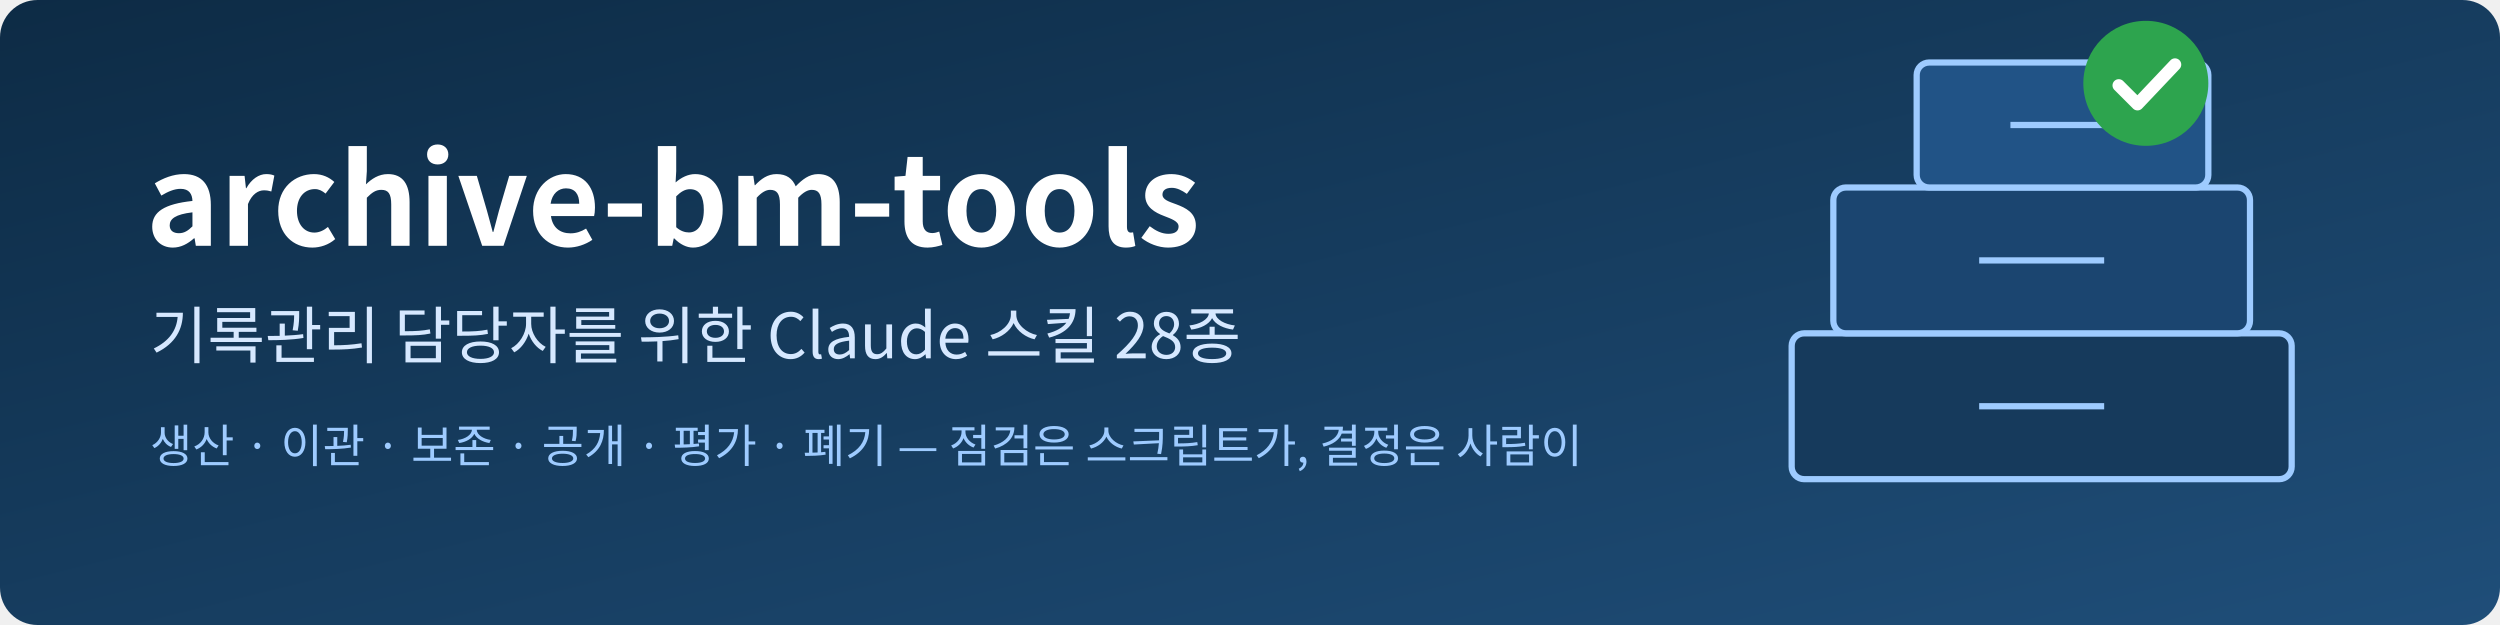
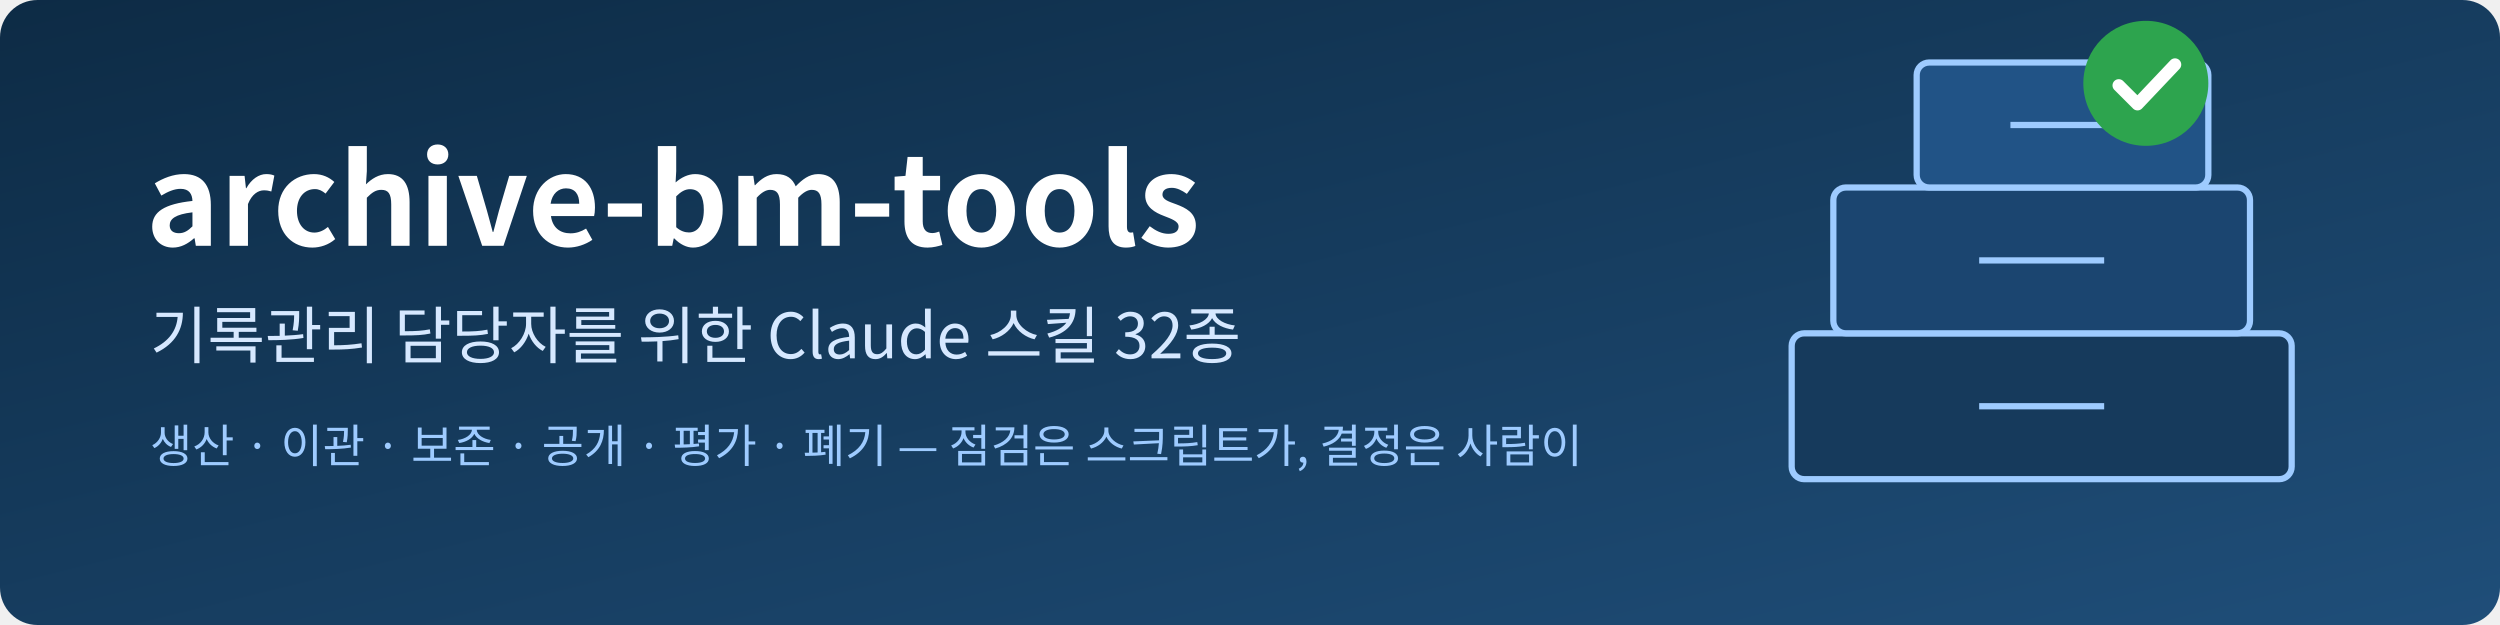
- <svg xmlns="http://www.w3.org/2000/svg" width="1200" height="300" viewBox="0 0 1200 300" role="img" aria-label="archive-bm-tools — 기록관리 담당자를 위한 Claude 스킬 28종">
+ <svg xmlns="http://www.w3.org/2000/svg" width="1200" height="300" viewBox="0 0 1200 300" role="img" aria-label="archive-bm-tools — 기록관리 담당자를 위한 Claude 스킬 32종">
  <defs>
    <linearGradient id="bg" x1="0" y1="0" x2="1" y2="1">
      <stop offset="0" stop-color="#0d2b45" />
      <stop offset="1" stop-color="#1f4e79" />
    </linearGradient>
  </defs>
  <rect width="1200" height="300" rx="18" fill="url(#bg)" />
  <g transform="translate(860,70)" fill="none" stroke="#9ecbff" stroke-width="3">
    <rect x="0" y="90" width="240" height="70" rx="6" fill="#163a5c" />
    <rect x="20" y="20" width="200" height="70" rx="6" fill="#1b4570" />
    <rect x="60" y="-40" width="140" height="60" rx="6" fill="#215386" />
    <line x1="90" y1="125" x2="150" y2="125" />
    <line x1="90" y1="55" x2="150" y2="55" />
    <line x1="105" y1="-10" x2="155" y2="-10" />
  </g>
  <g transform="translate(1030,40)">
    <circle r="30" fill="#2da44e" />
    <path d="M-13 1 L-4 10 L14 -9" fill="none" stroke="#fff" stroke-width="6" stroke-linecap="round" stroke-linejoin="round" />
  </g>
  <text x="70" y="118" font-family="'Noto Sans CJK KR','Malgun Gothic','Apple SD Gothic Neo',sans-serif" font-size="60" font-weight="700" fill="#ffffff">archive-bm-tools</text>
-   <text x="72" y="172" font-family="'Noto Sans CJK KR','Malgun Gothic','Apple SD Gothic Neo',sans-serif" font-size="30" fill="#d6e8ff">기록관리 담당자를 위한 Claude 스킬 28종</text>
+   <text x="72" y="172" font-family="'Noto Sans CJK KR','Malgun Gothic','Apple SD Gothic Neo',sans-serif" font-size="30" fill="#d6e8ff">기록관리 담당자를 위한 Claude 스킬 32종</text>
  <text x="72" y="222" font-family="'Noto Sans CJK KR','Malgun Gothic','Apple SD Gothic Neo',sans-serif" font-size="22" fill="#9ecbff">생산 · 이관 · 보존 · 공개 · 평가 · 폐기 — 점검은 스크립트가, 결정은 사람이</text>
</svg>
